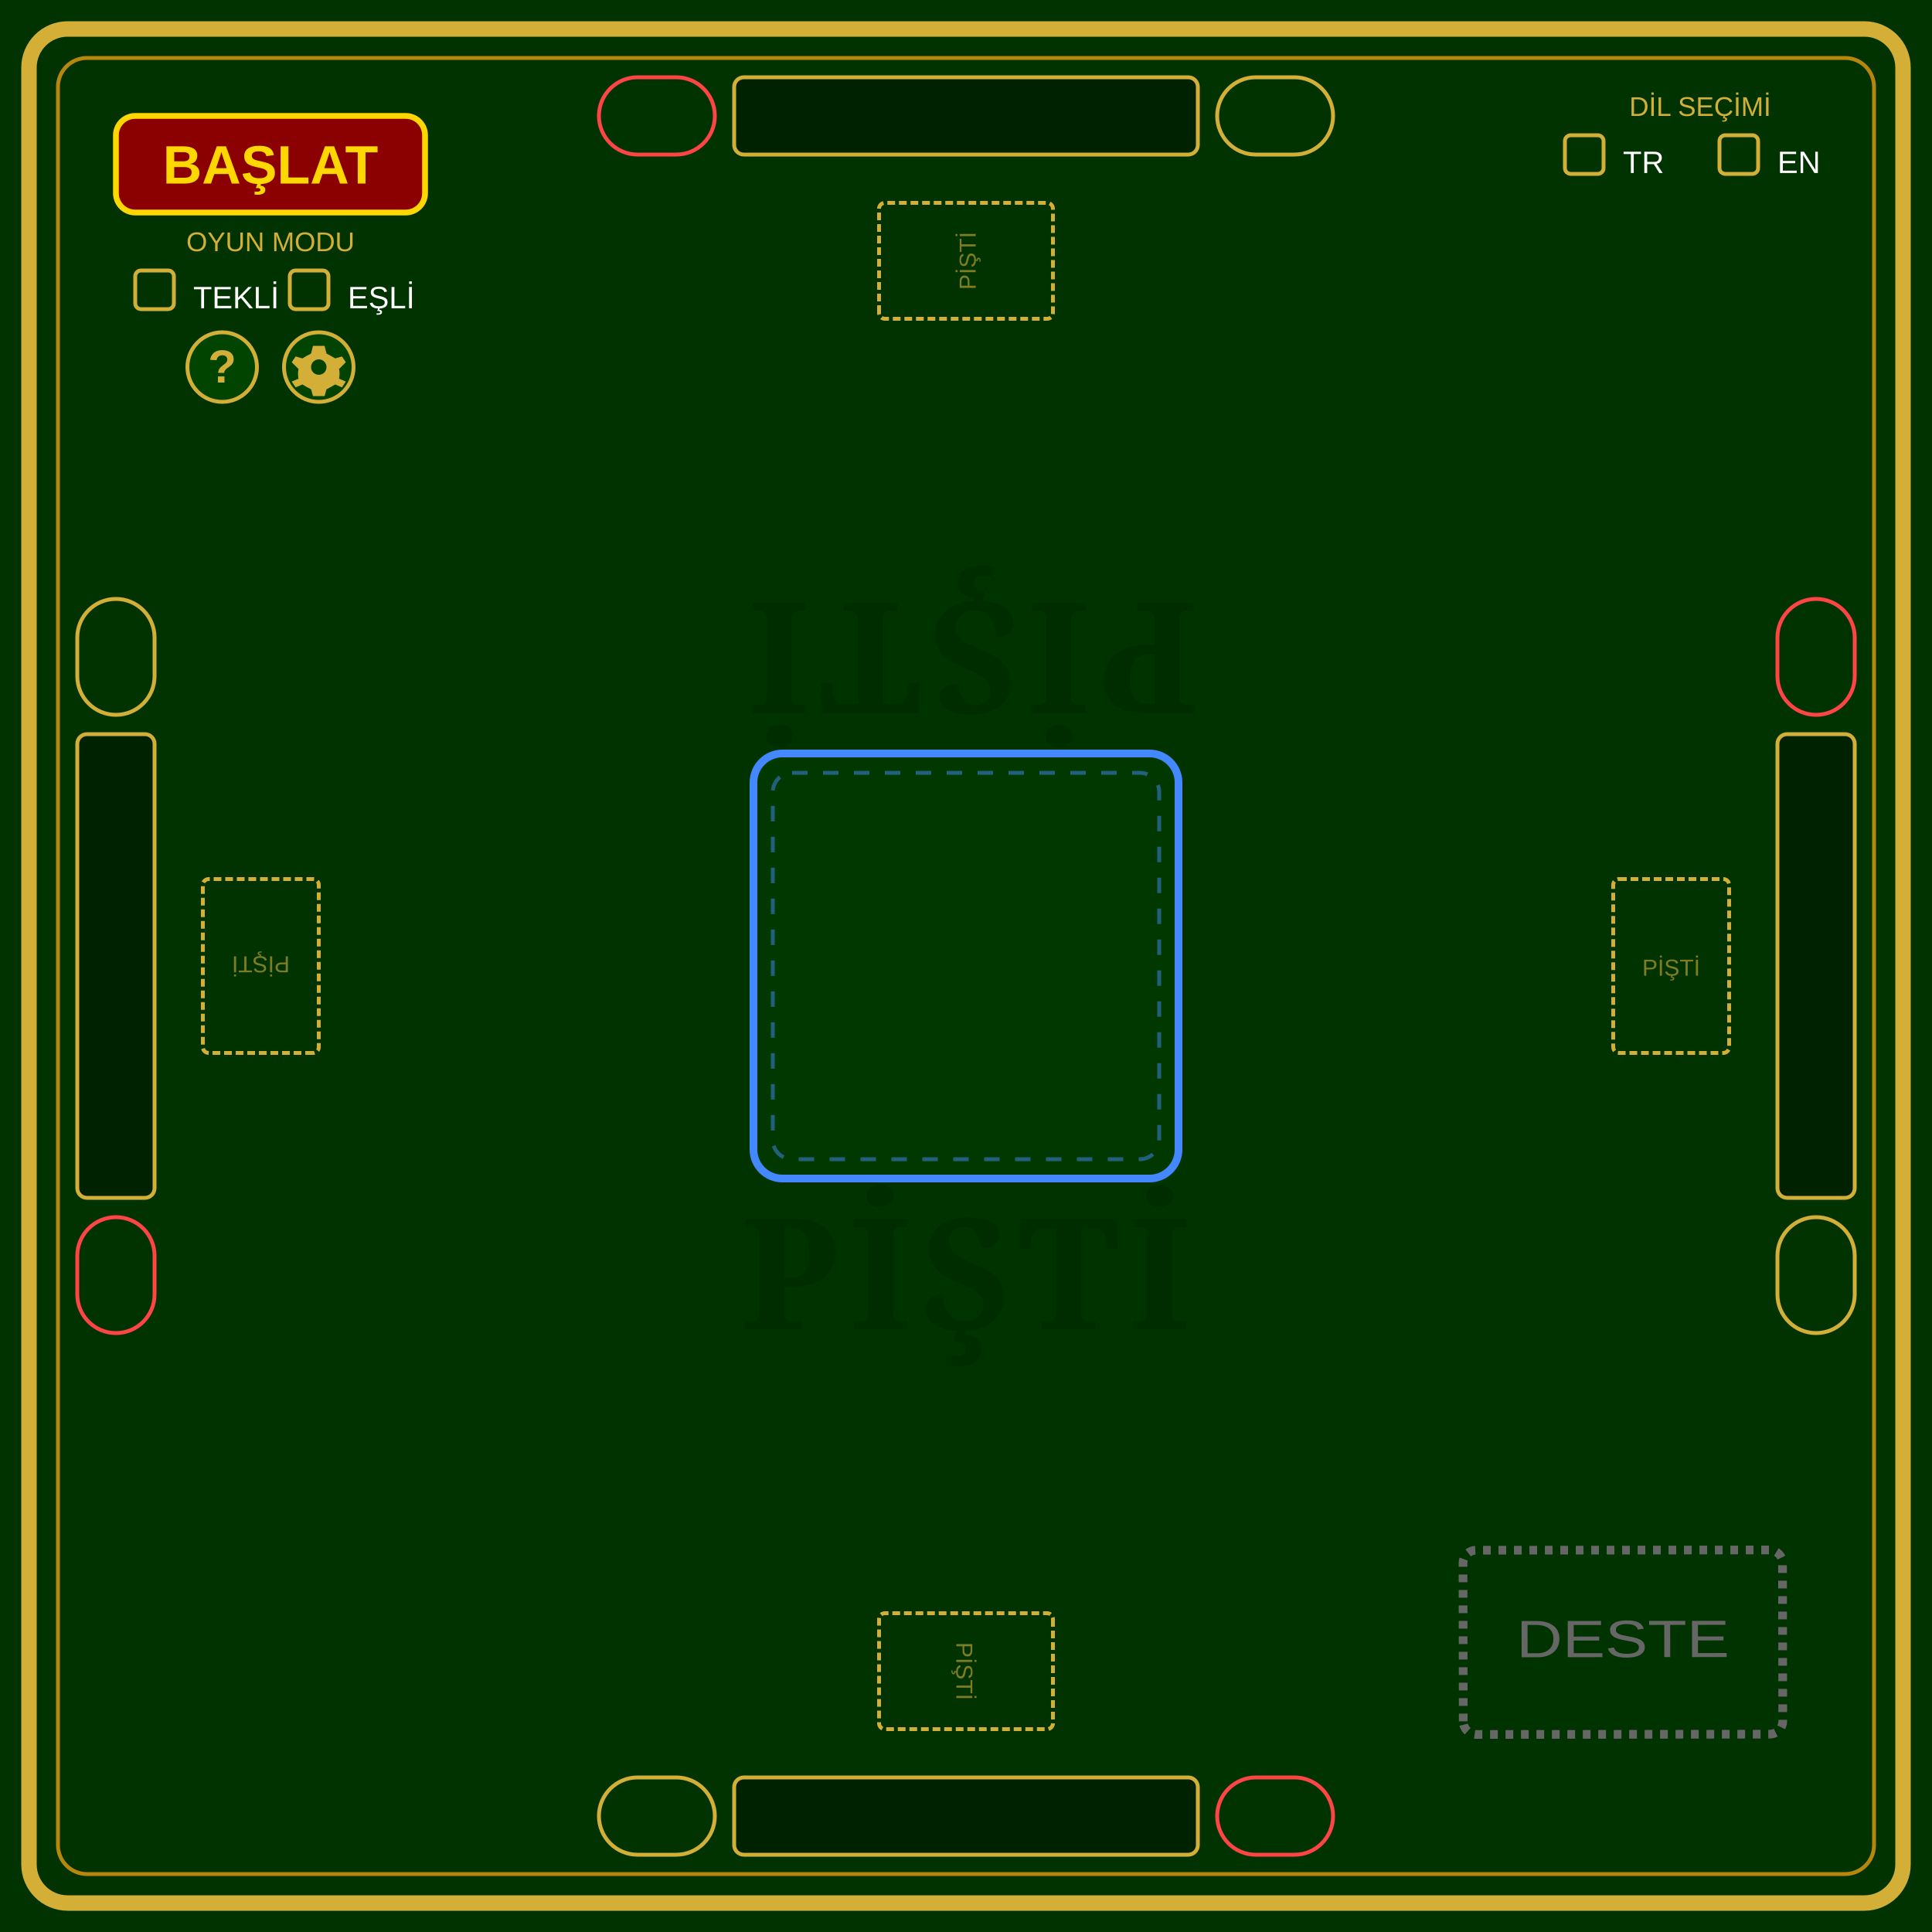
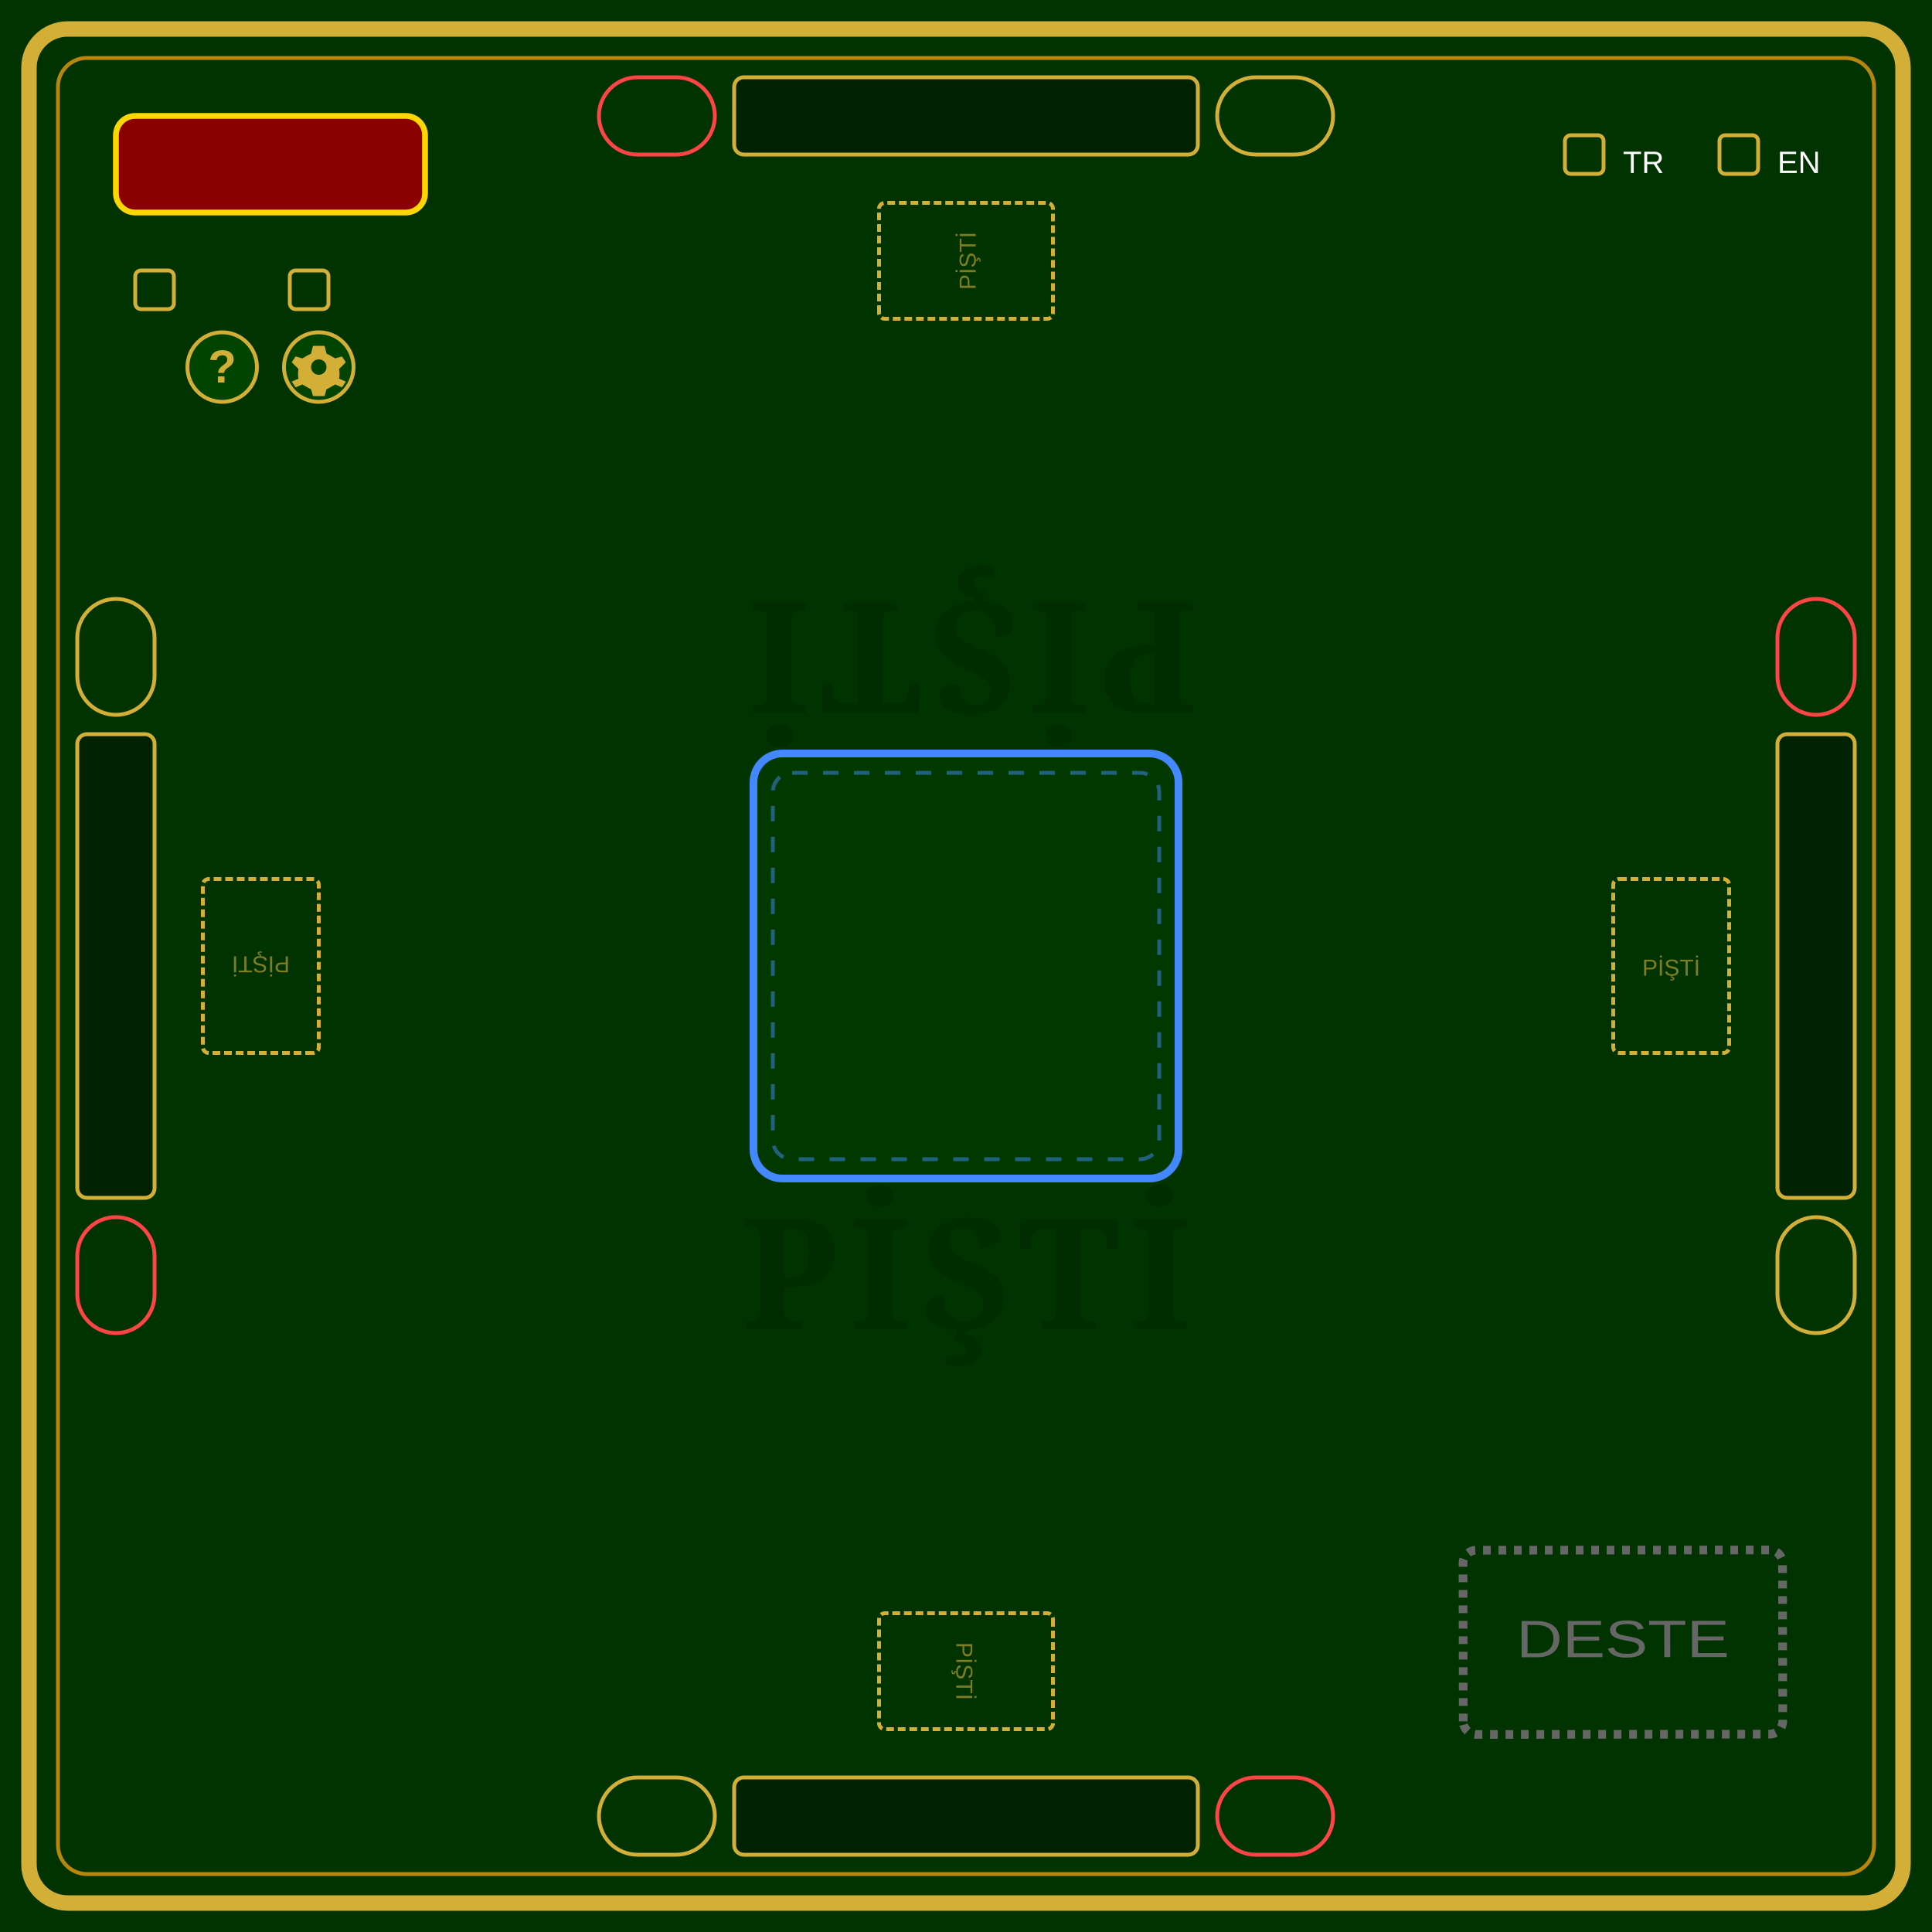
<svg xmlns="http://www.w3.org/2000/svg" width="1000" height="1000" viewBox="0 0 1000 1000" version="1.1" id="svg33">
  <defs id="defs33" />
  <rect x="0" y="0" width="1000" height="1000" fill="#003300" id="rect1" />
  <rect x="15" y="15" width="970" height="970" rx="20" fill="none" stroke="#D4AF37" stroke-width="8" id="rect2" />
  <rect x="30" y="30" width="940" height="940" rx="15" fill="none" stroke="#B8860B" stroke-width="2" id="rect3" />
  <rect x="390" y="390" width="220" height="220" rx="15" fill="#004400" stroke="#4488FF" stroke-width="4" fill-opacity="0.3" id="rect4" />
  <rect x="400" y="400" width="200" height="200" rx="10" fill="none" stroke="#4488FF" stroke-width="2" stroke-dasharray="8,8" opacity="0.5" id="rect5" />
  <rect x="-898.513" y="756.067" width="95.353" height="165.382" rx="6.811" fill="none" stroke="#666666" stroke-width="4.503" stroke-dasharray="4, 4" id="rect6" transform="matrix(-0.001463,-0.9999989,0.9999995,-9.9250929e-4,0,0)" />
  <text x="761.219" y="937.503" font-family="Arial" font-size="30.019px" fill="#666666" text-anchor="middle" dominant-baseline="middle" transform="matrix(1.10186,-0.00109361,0.00132774,0.907555,0,0)" id="text6" style="stroke-width:1.501">DESTE</text>
  <g transform="translate(60, 60)" id="g14">
    <rect x="0" y="0" width="160" height="50" rx="10" fill="#8B0000" stroke="#FFD700" stroke-width="3" id="rect7" />
-     <text x="80" y="35" font-family="Arial" font-weight="bold" font-size="28" fill="#FFD700" text-anchor="middle" id="text7">BAŞLAT</text>
    <g transform="translate(0, 70)" id="g10">
-       <text x="80" y="0" font-family="Arial" font-size="14" fill="#D4AF37" text-anchor="middle" id="text8">OYUN MODU</text>
      <rect x="10" y="10" width="20" height="20" rx="3" fill="none" stroke="#D4AF37" stroke-width="2" id="rect8" />
-       <text x="40" y="25" font-family="Arial" font-size="16" fill="#FFF" dominant-baseline="middle" id="text9">TEKLİ</text>
      <rect x="90" y="10" width="20" height="20" rx="3" fill="none" stroke="#D4AF37" stroke-width="2" id="rect9" />
-       <text x="120" y="25" font-family="Arial" font-size="16" fill="#FFF" dominant-baseline="middle" id="text10">EŞLİ</text>
    </g>
    <g transform="translate(35, 110)" id="g11">
      <circle cx="20" cy="20" r="18" fill="#004400" stroke="#D4AF37" stroke-width="2" id="circle10" />
      <text x="20" y="28" font-family="Arial" font-weight="bold" font-size="24" fill="#D4AF37" text-anchor="middle" id="text11">?</text>
    </g>
    <g transform="translate(85, 110)" id="g13">
      <circle cx="20" cy="20" r="18" fill="#004400" stroke="#D4AF37" stroke-width="2" id="circle11" />
      <g transform="translate(20, 20)" id="g12">
        <path d="M-3 -11 L3 -11 L4 -7 Q6 -6 8.5 -4.5 L12 -5.5 L14 -2.5 L10.5 1 Q11 3.5 10.5 6 L14 7.5 L12 10.5 L8.5 9 Q6 10.5 4 11.5 L3 15 L-3 15 L-4 11.5 Q-6 10.5 -8.5 9 L-12 10.5 L-14 7.5 L-10.5 6 Q-11 3.5 -10.5 1 L-14 -2.5 L-12 -5.5 L-8.5 -4.5 Q-6 -6 -4 -7 Z M0 -4 A4 4 0 0 0 0 4 A4 4 0 0 0 0 -4 Z" fill="#D4AF37" id="path11" />
      </g>
    </g>
  </g>
  <g transform="translate(800, 60)" id="g16">
-     <text x="80" y="0" font-family="Arial" font-size="14" fill="#D4AF37" text-anchor="middle" id="text14">DİL SEÇİMİ</text>
    <rect x="10" y="10" width="20" height="20" rx="3" fill="none" stroke="#D4AF37" stroke-width="2" id="rect14" />
    <text x="40" y="25" font-family="Arial" font-size="16" fill="#FFF" dominant-baseline="middle" id="text15">TR</text>
    <rect x="90" y="10" width="20" height="20" rx="3" fill="none" stroke="#D4AF37" stroke-width="2" id="rect15" />
    <text x="120" y="25" font-family="Arial" font-size="16" fill="#FFF" bold="true" dominant-baseline="middle" id="text16">EN</text>
  </g>
  <g transform="translate(500, 920)" id="g20">
    <rect x="-120" y="0" width="240" height="40" rx="5" fill="#002200" stroke="#D4AF37" stroke-width="2" id="rect16" />
    <rect x="-190" y="0" width="60" height="40" rx="20" fill="none" stroke="#D4AF37" stroke-width="2" id="rect17" />
    <rect x="130" y="0" width="60" height="40" rx="20" fill="none" stroke="#FF4444" stroke-width="2" id="rect18" />
    <g transform="translate(0, -55) rotate(90)" id="g19">
      <rect x="-30" y="-45" width="60" height="90" rx="3" fill="none" stroke="#D4AF37" stroke-width="2" stroke-dasharray="4,2" id="rect19" />
      <text x="0" y="5" font-family="Arial" font-size="12" fill="#D4AF37" opacity="0.6" text-anchor="middle" id="text19">PİŞTİ</text>
    </g>
  </g>
  <g transform="translate(500, 80) rotate(180)" id="g24">
    <rect x="-120" y="0" width="240" height="40" rx="5" fill="#002200" stroke="#D4AF37" stroke-width="2" id="rect20" />
    <rect x="-190" y="0" width="60" height="40" rx="20" fill="none" stroke="#D4AF37" stroke-width="2" id="rect21" />
    <rect x="130" y="0" width="60" height="40" rx="20" fill="none" stroke="#FF4444" stroke-width="2" id="rect22" />
    <g transform="translate(0, -55) rotate(90)" id="g23">
      <rect x="-30" y="-45" width="60" height="90" rx="3" fill="none" stroke="#D4AF37" stroke-width="2" stroke-dasharray="4,2" id="rect23" />
      <text x="0" y="5" font-family="Arial" font-size="12" fill="#D4AF37" opacity="0.6" text-anchor="middle" id="text23">PİŞTİ</text>
    </g>
  </g>
  <g transform="translate(80, 500) rotate(90)" id="g28">
    <rect x="-120" y="0" width="240" height="40" rx="5" fill="#002200" stroke="#D4AF37" stroke-width="2" id="rect24" />
    <rect x="-190" y="0" width="60" height="40" rx="20" fill="none" stroke="#D4AF37" stroke-width="2" id="rect25" />
    <rect x="130" y="0" width="60" height="40" rx="20" fill="none" stroke="#FF4444" stroke-width="2" id="rect26" />
    <g transform="translate(0, -55) rotate(90)" id="g27">
      <rect x="-30" y="-45" width="60" height="90" rx="3" fill="none" stroke="#D4AF37" stroke-width="2" stroke-dasharray="4,2" id="rect27" />
      <text x="0" y="5" font-family="Arial" font-size="12" fill="#D4AF37" opacity="0.6" text-anchor="middle" id="text27">PİŞTİ</text>
    </g>
  </g>
  <g transform="translate(920, 500) rotate(-90)" id="g32">
    <rect x="-120" y="0" width="240" height="40" rx="5" fill="#002200" stroke="#D4AF37" stroke-width="2" id="rect28" />
    <rect x="-190" y="0" width="60" height="40" rx="20" fill="none" stroke="#D4AF37" stroke-width="2" id="rect29" />
    <rect x="130" y="0" width="60" height="40" rx="20" fill="none" stroke="#FF4444" stroke-width="2" id="rect30" />
    <g transform="translate(0, -55) rotate(90)" id="g31">
      <rect x="-30" y="-45" width="60" height="90" rx="3" fill="none" stroke="#D4AF37" stroke-width="2" stroke-dasharray="4,2" id="rect31" />
      <text x="0" y="5" font-family="Arial" font-size="12" fill="#D4AF37" opacity="0.6" text-anchor="middle" id="text31">PİŞTİ</text>
    </g>
  </g>
  <text x="500" y="688.037" font-family="Georgia, serif" font-weight="bold" font-size="80px" fill="#002200" stroke="none" text-anchor="middle" letter-spacing="5" opacity="0.4" id="text32">PİŞTİ</text>
  <text x="-503.681" y="-311.963" font-family="Georgia, serif" font-weight="bold" font-size="80px" fill="#002200" stroke="none" text-anchor="middle" letter-spacing="5" opacity="0.4" transform="scale(-1)" id="text33">PİŞTİ</text>
</svg>
